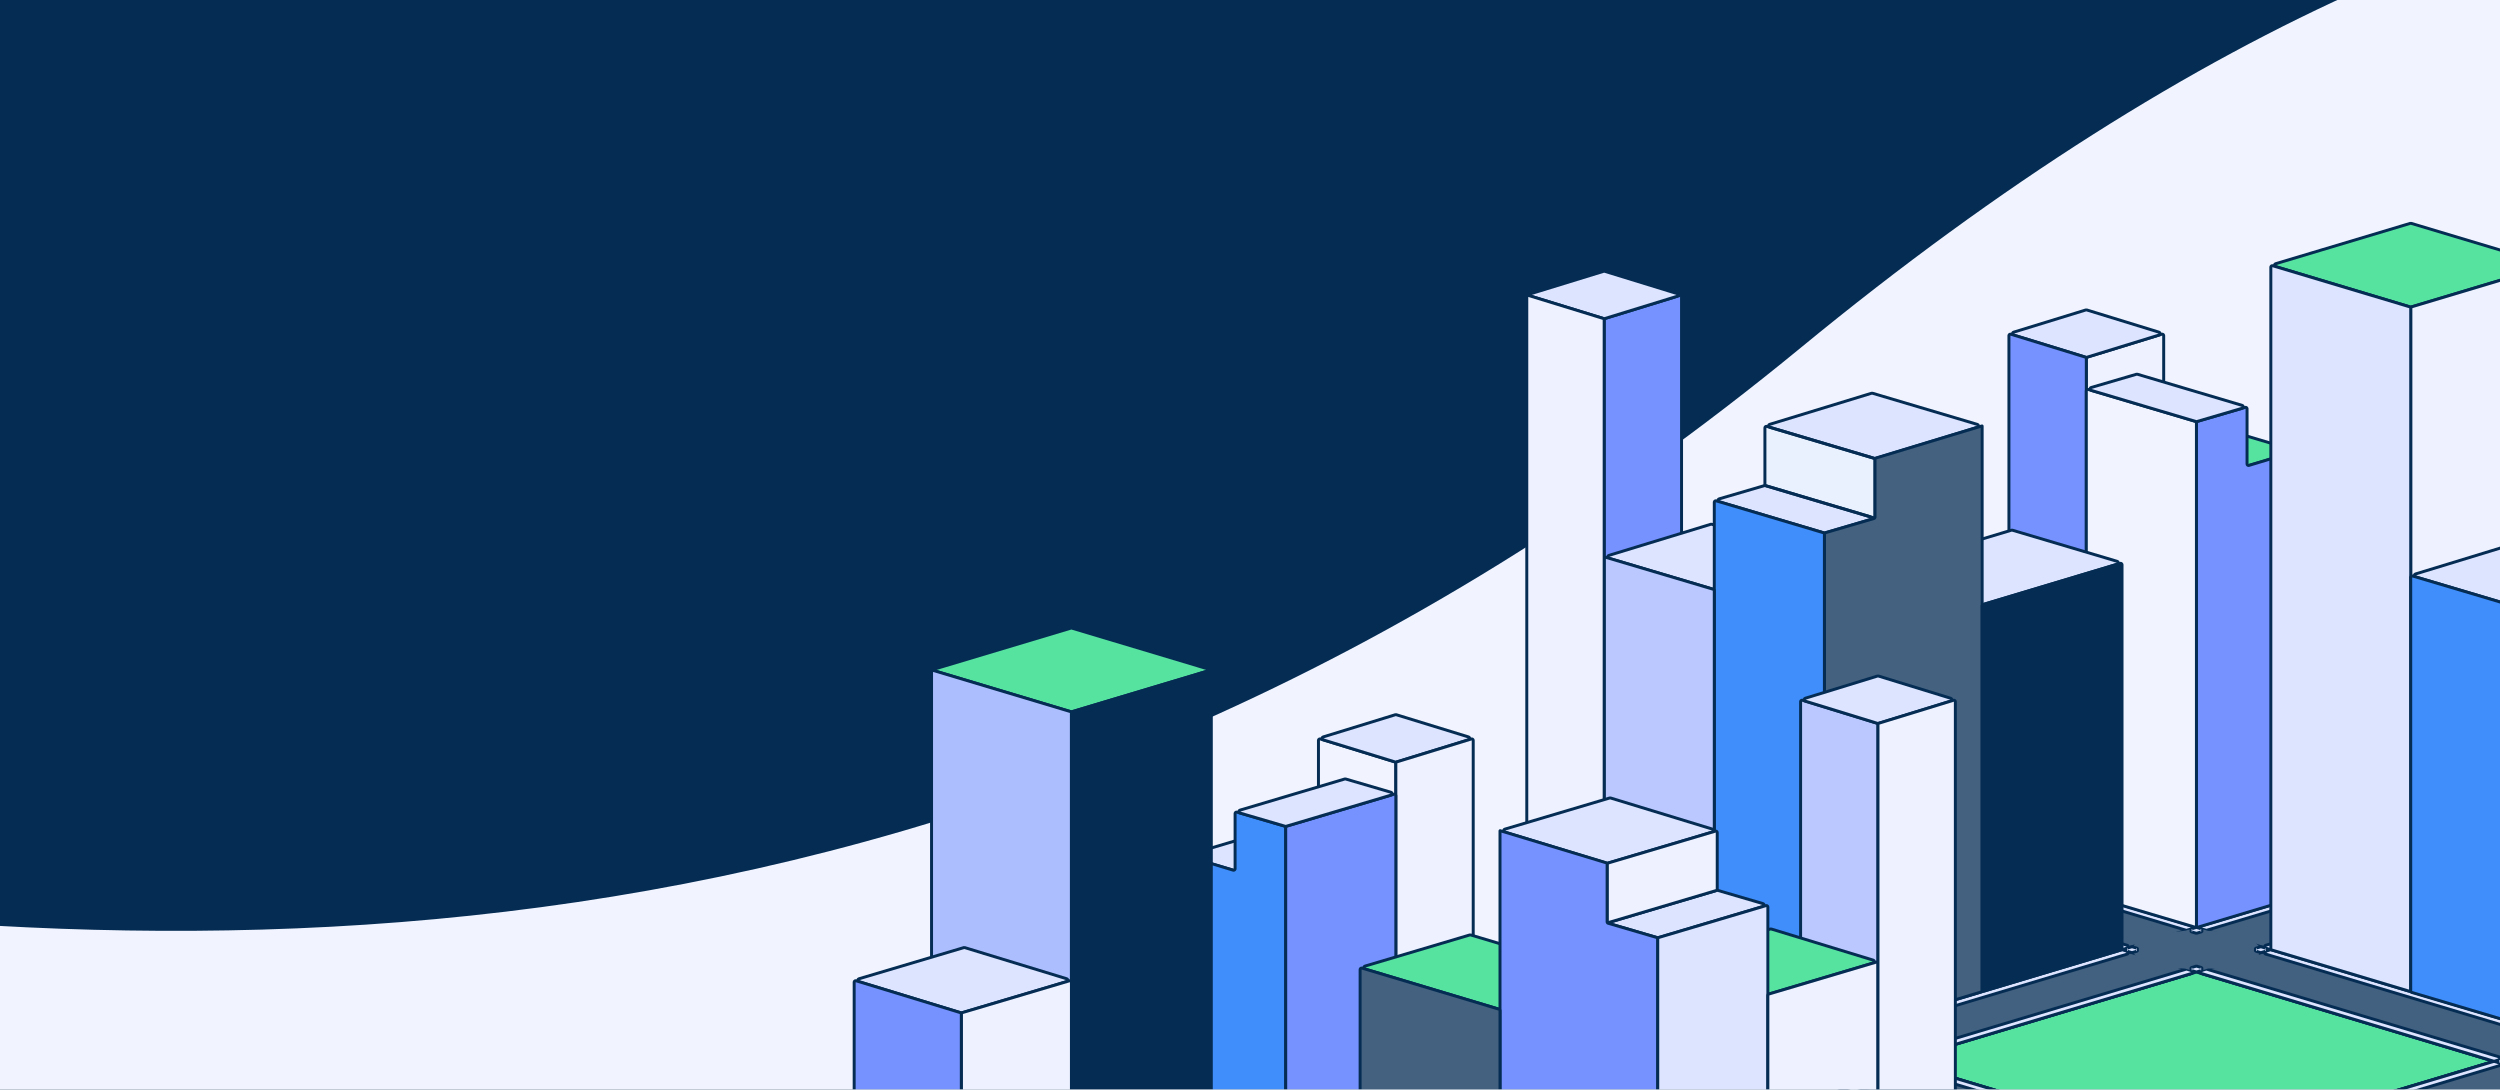
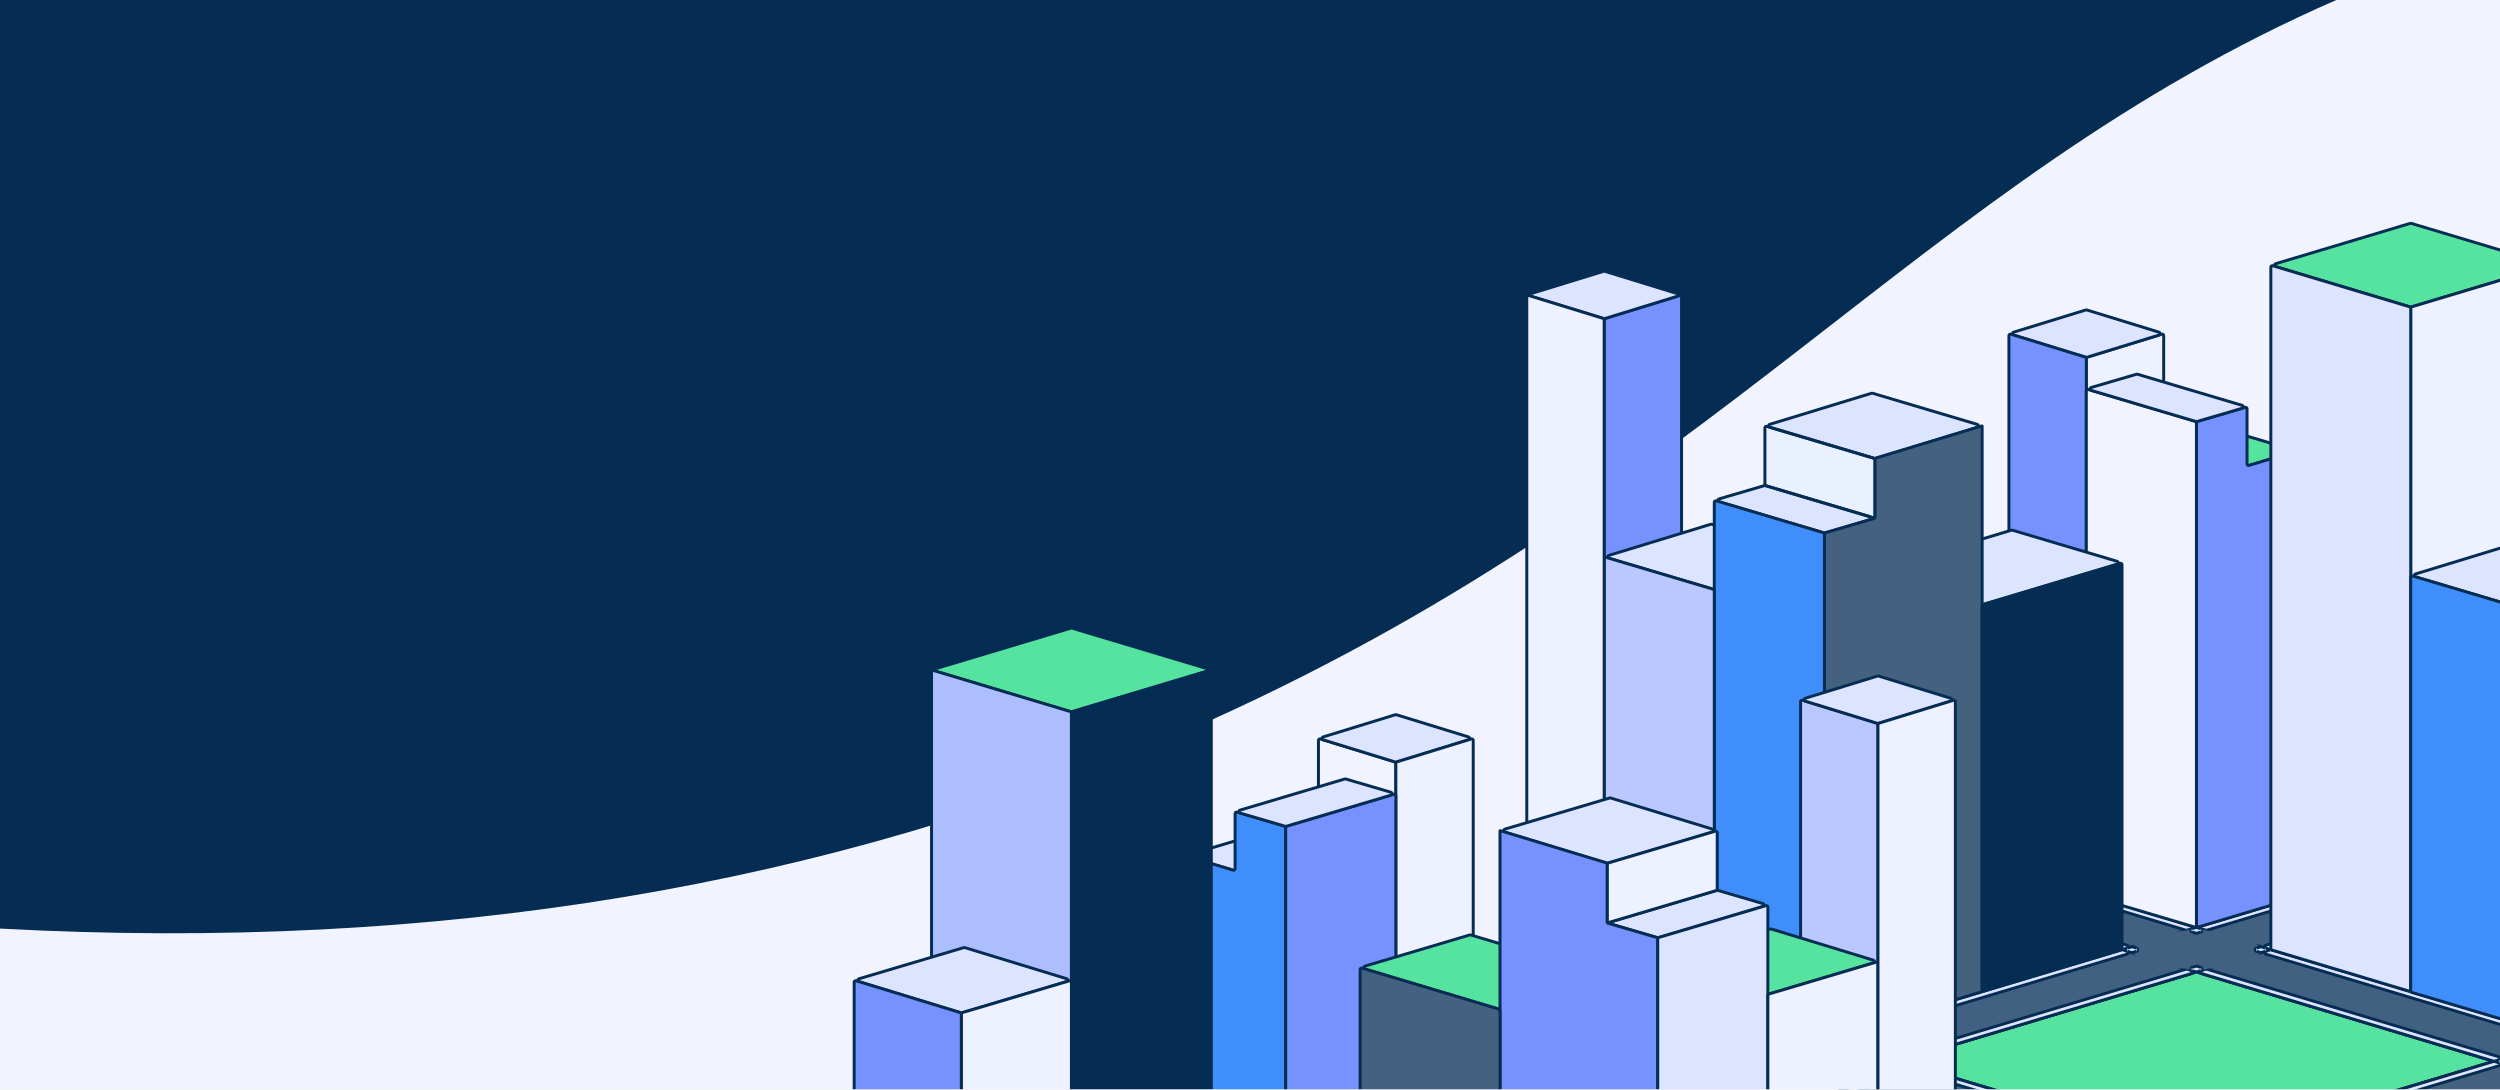
<svg xmlns="http://www.w3.org/2000/svg" xmlns:xlink="http://www.w3.org/1999/xlink" width="840px" height="366px" viewBox="0 0 840 366" version="1.1">
  <defs>
    <rect id="path-1" x="0" y="0" width="840" height="366" />
    <rect id="path-3" x="0" y="0" width="840" height="366" />
  </defs>
  <g id="Web-V2" stroke="none" stroke-width="1" fill="none" fill-rule="evenodd">
    <g id="Group-59">
      <mask id="mask-2" fill="white">
        <use xlink:href="#path-1" />
      </mask>
      <use id="Rectangle" fill="#FFFFFF" xlink:href="#path-1" />
      <mask id="mask-4" fill="white">
        <use xlink:href="#path-3" />
      </mask>
-       <use id="Rectangle" fill="#052D54" xlink:href="#path-3" />
-       <path d="M722.161,997 C1107.567,997 1420,780.921 1420,514.374 C1420,247.827 1144.653,-326.656 605.173,116.743 C65.693,560.142 -494,73.775 -494,340.321 C-494,606.868 336.756,997 722.161,997 Z" id="Oval" fill="#F1F4FF" mask="url(#mask-4)" />
+       <use id="Rectangle" fill="#F1F4FF" xlink:href="#path-3" />
+       <path d="M0,0 C447.333,0 709,0 785,0 C644,61.575 576.141,167.945 397.99,245.934 C279.223,297.927 146.56,319.949 0,312 L0,0 Z" id="Rectangle" fill="#052D54" mask="url(#mask-4)" />
      <g id="Group-58" mask="url(#mask-4)">
        <g transform="translate(463, 75)">
          <path d="M176.596,281.118 L274.856,251.64 C274.95,251.612 275.05,251.612 275.144,251.64 L373.404,281.118 C373.668,281.198 373.818,281.476 373.739,281.741 C373.691,281.902 373.565,282.028 373.404,282.076 L275.144,311.554 C275.05,311.582 274.95,311.582 274.856,311.554 L176.596,282.076 C176.332,281.997 176.182,281.718 176.261,281.454 C176.309,281.293 176.435,281.167 176.596,281.118 Z" id="Rectangle" stroke="#052D54" fill="#56E39F" />
          <g id="Group-64" stroke="none" fill="none" transform="translate(150, 281.5973)">
            <path d="M1.596,7.021 L24.856,0.043 C24.95,0.015 25.05,0.015 25.144,0.043 L123.404,29.521 C123.668,29.6 123.818,29.879 123.739,30.144 C123.691,30.305 123.565,30.431 123.404,30.479 L100.144,37.457 C100.05,37.485 99.95,37.485 99.856,37.457 L1.596,7.979 C1.332,7.9 1.182,7.621 1.261,7.356 C1.309,7.195 1.435,7.069 1.596,7.021 Z" id="Rectangle-Copy-15" stroke="#052D54" fill="#44627F" />
            <path d="M23.262,0.521 L24.856,0.043 C24.95,0.015 25.05,0.015 25.144,0.043 L123.403,29.521 C123.668,29.6 123.818,29.879 123.738,30.144 C123.69,30.305 123.564,30.431 123.403,30.479 L121.809,30.957 C121.715,30.985 121.615,30.985 121.521,30.957 L23.262,1.479 C22.997,1.4 22.847,1.121 22.927,0.856 C22.975,0.695 23.101,0.569 23.262,0.521 Z" id="Rectangle-Copy-15" stroke="#052D54" fill="#DDE4FF" />
            <path d="M1.607,7.021 L3.201,6.543 C3.295,6.515 3.395,6.515 3.489,6.543 L101.748,36.021 C102.013,36.1 102.163,36.379 102.083,36.644 C102.035,36.805 101.909,36.931 101.748,36.979 L100.154,37.457 C100.06,37.485 99.96,37.485 99.866,37.457 L1.607,7.979 C1.342,7.9 1.192,7.621 1.272,7.356 C1.32,7.195 1.446,7.069 1.607,7.021 Z" id="Rectangle-Copy-15" stroke="#052D54" fill="#E7F5F8" />
          </g>
          <g id="Group-64-Copy-5" stroke="none" fill="none" transform="translate(25, 244.0973)">
            <path d="M1.596,7.021 L24.856,0.043 C24.95,0.015 25.05,0.015 25.144,0.043 L123.404,29.521 C123.668,29.6 123.818,29.879 123.739,30.144 C123.691,30.305 123.565,30.431 123.404,30.479 L100.144,37.457 C100.05,37.485 99.95,37.485 99.856,37.457 L1.596,7.979 C1.332,7.9 1.182,7.621 1.261,7.356 C1.309,7.195 1.435,7.069 1.596,7.021 Z" id="Rectangle-Copy-15" stroke="#052D54" fill="#E7F5F8" />
            <path d="M23.262,0.521 L24.856,0.043 C24.95,0.015 25.05,0.015 25.144,0.043 L123.403,29.521 C123.668,29.6 123.818,29.879 123.738,30.144 C123.69,30.305 123.564,30.431 123.403,30.479 L121.809,30.957 C121.715,30.985 121.615,30.985 121.521,30.957 L23.262,1.479 C22.997,1.4 22.847,1.121 22.927,0.856 C22.975,0.695 23.101,0.569 23.262,0.521 Z" id="Rectangle-Copy-15" stroke="#052D54" fill="#E7F5F8" />
            <path d="M1.607,7.021 L3.201,6.543 C3.295,6.515 3.395,6.515 3.489,6.543 L101.748,36.021 C102.013,36.1 102.163,36.379 102.083,36.644 C102.035,36.805 101.909,36.931 101.748,36.979 L100.154,37.457 C100.06,37.485 99.96,37.485 99.866,37.457 L1.607,7.979 C1.342,7.9 1.192,7.621 1.272,7.356 C1.32,7.195 1.446,7.069 1.607,7.021 Z" id="Rectangle-Copy-15" stroke="#052D54" fill="#E7F5F8" />
          </g>
          <g id="Group-64-Copy-2" stroke="none" fill="none" transform="translate(212.5, 262.5973) scale(1, -1) translate(-212.5, -262.5973) translate(150, 243.5973)">
            <path d="M1.596,7.021 L24.856,0.043 C24.95,0.015 25.05,0.015 25.144,0.043 L123.404,29.521 C123.668,29.6 123.818,29.879 123.739,30.144 C123.691,30.305 123.565,30.431 123.404,30.479 L100.144,37.457 C100.05,37.485 99.95,37.485 99.856,37.457 L1.596,7.979 C1.332,7.9 1.182,7.621 1.261,7.356 C1.309,7.195 1.435,7.069 1.596,7.021 Z" id="Rectangle-Copy-15" stroke="#052D54" fill="#42607F" />
            <path d="M23.262,0.521 L24.856,0.043 C24.95,0.015 25.05,0.015 25.144,0.043 L123.403,29.521 C123.668,29.6 123.818,29.879 123.738,30.144 C123.69,30.305 123.564,30.431 123.403,30.479 L121.809,30.957 C121.715,30.985 121.615,30.985 121.521,30.957 L23.262,1.479 C22.997,1.4 22.847,1.121 22.927,0.856 C22.975,0.695 23.101,0.569 23.262,0.521 Z" id="Rectangle-Copy-15" stroke="#052D54" fill="#DDE4FF" />
            <path d="M1.607,7.021 L3.201,6.543 C3.295,6.515 3.395,6.515 3.489,6.543 L101.748,36.021 C102.013,36.1 102.163,36.379 102.083,36.644 C102.035,36.805 101.909,36.931 101.748,36.979 L100.154,37.457 C100.06,37.485 99.96,37.485 99.866,37.457 L1.607,7.979 C1.342,7.9 1.192,7.621 1.272,7.356 C1.32,7.195 1.446,7.069 1.607,7.021 Z" id="Rectangle-Copy-15" stroke="#052D54" fill="#DDE4FF" />
          </g>
          <g id="Group-64-Copy-7" stroke="none" fill="none" transform="translate(337.5, 225.0973) scale(1, -1) translate(-337.5, -225.0973) translate(275, 206.0973)">
            <path d="M1.596,7.021 L24.856,0.043 C24.95,0.015 25.05,0.015 25.144,0.043 L123.404,29.521 C123.668,29.6 123.818,29.879 123.739,30.144 C123.691,30.305 123.565,30.431 123.404,30.479 L100.144,37.457 C100.05,37.485 99.95,37.485 99.856,37.457 L1.596,7.979 C1.332,7.9 1.182,7.621 1.261,7.356 C1.309,7.195 1.435,7.069 1.596,7.021 Z" id="Rectangle-Copy-15" stroke="#052D54" fill="#42607F" />
            <path d="M23.262,0.521 L24.856,0.043 C24.95,0.015 25.05,0.015 25.144,0.043 L123.403,29.521 C123.668,29.6 123.818,29.879 123.738,30.144 C123.69,30.305 123.564,30.431 123.403,30.479 L121.809,30.957 C121.715,30.985 121.615,30.985 121.521,30.957 L23.262,1.479 C22.997,1.4 22.847,1.121 22.927,0.856 C22.975,0.695 23.101,0.569 23.262,0.521 Z" id="Rectangle-Copy-15" stroke="#052D54" fill="#DDE4FF" />
            <path d="M1.607,7.021 L3.201,6.543 C3.295,6.515 3.395,6.515 3.489,6.543 L101.748,36.021 C102.013,36.1 102.163,36.379 102.083,36.644 C102.035,36.805 101.909,36.931 101.748,36.979 L100.154,37.457 C100.06,37.485 99.96,37.485 99.866,37.457 L1.607,7.979 C1.342,7.9 1.192,7.621 1.272,7.356 C1.32,7.195 1.446,7.069 1.607,7.021 Z" id="Rectangle-Copy-15" stroke="#052D54" fill="#DDE4FF" />
          </g>
          <g id="Group-64-Copy-6" stroke="none" fill="none" transform="translate(98, 228.5973) scale(1, -1) translate(-98, -228.5973) translate(46, 213.0973)">
            <path d="M2.262,0.521 L3.856,0.043 C3.95,0.015 4.05,0.015 4.144,0.043 L102.403,29.521 C102.668,29.6 102.818,29.879 102.738,30.144 C102.69,30.305 102.564,30.431 102.403,30.479 L100.809,30.957 C100.715,30.985 100.615,30.985 100.521,30.957 L2.262,1.479 C1.997,1.4 1.847,1.121 1.927,0.856 C1.975,0.695 2.101,0.569 2.262,0.521 Z" id="Rectangle-Copy-15" stroke="#052D54" fill="#E7F5F8" />
          </g>
          <g id="Group-64-Copy" stroke="none" fill="none" transform="translate(337.5, 300.5973) scale(-1, 1) translate(-337.5, -300.5973) translate(275, 281.5973)">
            <path d="M1.596,7.021 L24.856,0.043 C24.95,0.015 25.05,0.015 25.144,0.043 L123.404,29.521 C123.668,29.6 123.818,29.879 123.739,30.144 C123.691,30.305 123.565,30.431 123.404,30.479 L100.144,37.457 C100.05,37.485 99.95,37.485 99.856,37.457 L1.596,7.979 C1.332,7.9 1.182,7.621 1.261,7.356 C1.309,7.195 1.435,7.069 1.596,7.021 Z" id="Rectangle-Copy-15" stroke="#052D54" fill="#44627F" />
            <path d="M23.262,0.521 L24.856,0.043 C24.95,0.015 25.05,0.015 25.144,0.043 L123.403,29.521 C123.668,29.6 123.818,29.879 123.738,30.144 C123.69,30.305 123.564,30.431 123.403,30.479 L121.809,30.957 C121.715,30.985 121.615,30.985 121.521,30.957 L23.262,1.479 C22.997,1.4 22.847,1.121 22.927,0.856 C22.975,0.695 23.101,0.569 23.262,0.521 Z" id="Rectangle-Copy-15" stroke="#052D54" fill="#DDE4FF" />
            <path d="M1.607,7.021 L3.201,6.543 C3.295,6.515 3.395,6.515 3.489,6.543 L101.748,36.021 C102.013,36.1 102.163,36.379 102.083,36.644 C102.035,36.805 101.909,36.931 101.748,36.979 L100.154,37.457 C100.06,37.485 99.96,37.485 99.866,37.457 L1.607,7.979 C1.342,7.9 1.192,7.621 1.272,7.356 C1.32,7.195 1.446,7.069 1.607,7.021 Z" id="Rectangle-Copy-15" stroke="#052D54" fill="#E7F5F8" />
          </g>
          <g id="Group-64-Copy-3" stroke="none" fill="none" transform="translate(337.5, 262.5973) scale(-1, -1) translate(-337.5, -262.5973) translate(275, 243.5973)">
            <path d="M1.596,7.021 L24.856,0.043 C24.95,0.015 25.05,0.015 25.144,0.043 L123.404,29.521 C123.668,29.6 123.818,29.879 123.739,30.144 C123.691,30.305 123.565,30.431 123.404,30.479 L100.144,37.457 C100.05,37.485 99.95,37.485 99.856,37.457 L1.596,7.979 C1.332,7.9 1.182,7.621 1.261,7.356 C1.309,7.195 1.435,7.069 1.596,7.021 Z" id="Rectangle-Copy-15" stroke="#052D54" fill="#42607F" />
            <path d="M23.262,0.521 L24.856,0.043 C24.95,0.015 25.05,0.015 25.144,0.043 L123.403,29.521 C123.668,29.6 123.818,29.879 123.738,30.144 C123.69,30.305 123.564,30.431 123.403,30.479 L121.809,30.957 C121.715,30.985 121.615,30.985 121.521,30.957 L23.262,1.479 C22.997,1.4 22.847,1.121 22.927,0.856 C22.975,0.695 23.101,0.569 23.262,0.521 Z" id="Rectangle-Copy-15" stroke="#052D54" fill="#DDE4FF" />
            <path d="M1.607,7.021 L3.201,6.543 C3.295,6.515 3.395,6.515 3.489,6.543 L101.748,36.021 C102.013,36.1 102.163,36.379 102.083,36.644 C102.035,36.805 101.909,36.931 101.748,36.979 L100.154,37.457 C100.06,37.485 99.96,37.485 99.866,37.457 L1.607,7.979 C1.342,7.9 1.192,7.621 1.272,7.356 C1.32,7.195 1.446,7.069 1.607,7.021 Z" id="Rectangle-Copy-15" stroke="#052D54" fill="#DDE4FF" />
          </g>
          <path d="M283.045,76.114 L305.504,69.437 C305.762,69.361 306.035,69.503 306.121,69.759 L308.847,77.944 C308.934,78.206 308.792,78.489 308.53,78.576 C308.525,78.578 308.52,78.579 308.515,78.581 L298.572,81.537 C298.479,81.564 298.381,81.565 298.289,81.538 L283.047,77.074 C282.781,76.996 282.63,76.718 282.707,76.453 C282.755,76.29 282.882,76.163 283.045,76.114 Z" id="Rectangle-Copy-24" stroke="#052D54" fill="#56E39F" transform="translate(295.2151, 75.43928) scale(-1, 1) translate(-295.2151, -75.43928) " />
          <g id="Group-64-Copy-4" stroke="none" fill="none" transform="translate(212.5, 225.0973) scale(-1, -1) translate(-212.5, -225.0973) translate(150, 206.0973)">
            <path d="M1.596,7.021 L24.856,0.043 C24.95,0.015 25.05,0.015 25.144,0.043 L123.404,29.521 C123.668,29.6 123.818,29.879 123.739,30.144 C123.691,30.305 123.565,30.431 123.404,30.479 L100.144,37.457 C100.05,37.485 99.95,37.485 99.856,37.457 L1.596,7.979 C1.332,7.9 1.182,7.621 1.261,7.356 C1.309,7.195 1.435,7.069 1.596,7.021 Z" id="Rectangle-Copy-15" stroke="#052D54" fill="#42607F" />
            <path d="M23.262,0.521 L24.856,0.043 C24.95,0.015 25.05,0.015 25.144,0.043 L123.403,29.521 C123.668,29.6 123.818,29.879 123.738,30.144 C123.69,30.305 123.564,30.431 123.403,30.479 L121.809,30.957 C121.715,30.985 121.615,30.985 121.521,30.957 L23.262,1.479 C22.997,1.4 22.847,1.121 22.927,0.856 C22.975,0.695 23.101,0.569 23.262,0.521 Z" id="Rectangle-Copy-15" stroke="#052D54" fill="#DDE4FF" />
            <path d="M1.607,7.021 L3.201,6.543 C3.295,6.515 3.395,6.515 3.489,6.543 L101.748,36.021 C102.013,36.1 102.163,36.379 102.083,36.644 C102.035,36.805 101.909,36.931 101.748,36.979 L100.154,37.457 C100.06,37.485 99.96,37.485 99.866,37.457 L1.607,7.979 C1.342,7.9 1.192,7.621 1.272,7.356 C1.32,7.195 1.446,7.069 1.607,7.021 Z" id="Rectangle-Copy-15" stroke="#052D54" fill="#DDE4FF" />
          </g>
          <path d="M275.359,66.568 L291.369,61.879 C291.634,61.802 291.912,61.953 291.99,62.218 C292.003,62.264 292.01,62.311 292.01,62.359 L292.008,80.897 C292.008,81.173 292.232,81.397 292.508,81.397 C292.557,81.397 292.606,81.39 292.653,81.376 L327.953,70.687 C327.973,70.682 327.993,70.692 327.998,70.712 C327.999,70.715 328,70.718 328,70.722 L328,220.399 C328,220.619 327.855,220.814 327.644,220.878 L275.644,236.48 C275.379,236.56 275.1,236.409 275.021,236.145 C275.007,236.098 275,236.05 275,236.001 L275,67.048 C275,66.826 275.146,66.63 275.359,66.568 Z" id="Rectangle-Copy-14" stroke="#052D54" fill="#7692FF" />
          <g id="Group-65-Copy-3" stroke="none" fill="none" transform="translate(250, 236.5973)">
            <path d="M47.904,7.5 L48.005,7.5 C48.134,7.5 48.248,7.585 48.285,7.709 C48.332,7.864 48.244,8.027 48.089,8.073 L46.397,8.581 C46.258,8.623 46.144,8.723 46.084,8.856 L43.998,13.533 C43.917,13.713 43.739,13.829 43.541,13.829 L28.975,13.829 C28.927,13.829 28.878,13.837 28.832,13.851 L25.144,14.957 C25.05,14.985 24.95,14.985 24.856,14.957 L21.229,13.869 C21.192,13.858 21.155,13.851 21.117,13.849 L7.759,13.013 C7.624,13.005 7.498,12.942 7.41,12.84 L3.91,8.756 C3.848,8.683 3.766,8.63 3.674,8.602 L1.907,8.072 C1.784,8.035 1.699,7.921 1.699,7.792 C1.699,7.631 1.83,7.5 1.991,7.5 L2.002,7.5 C1.839,7.5 1.708,7.368 1.708,7.206 C1.708,7.076 1.793,6.962 1.917,6.925 L3.648,6.405 C3.768,6.37 3.87,6.29 3.934,6.183 L5.712,3.201 C5.791,3.069 5.927,2.98 6.081,2.961 L21.277,1.109 C21.305,1.106 21.333,1.1 21.36,1.092 L24.856,0.043 C24.95,0.015 25.05,0.015 25.144,0.043 L28.862,1.159 C28.905,1.171 28.949,1.178 28.993,1.18 L40.76,1.495 C40.884,1.498 41.002,1.547 41.092,1.633 L45.899,6.213 C45.956,6.267 46.024,6.307 46.1,6.33 L47.993,6.898 C48.155,6.947 48.248,7.118 48.199,7.281 C48.16,7.411 48.04,7.5 47.904,7.5 Z" id="Combined-Shape" fill="#42607F" />
            <path d="M4.952,7.5 C5.065,7.5 5.164,7.574 5.197,7.682 C5.237,7.817 5.16,7.96 5.025,8 L3.493,8.457 C3.4,8.485 3.3,8.485 3.207,8.457 L1.675,8 C1.567,7.968 1.493,7.868 1.493,7.755 C1.493,7.614 1.607,7.5 1.748,7.5 C1.607,7.5 1.493,7.386 1.493,7.245 C1.493,7.132 1.567,7.032 1.675,7 L3.207,6.543 C3.3,6.515 3.4,6.515 3.493,6.543 L5.025,7 C5.16,7.04 5.237,7.183 5.197,7.318 C5.164,7.426 5.065,7.5 4.952,7.5 Z" id="Combined-Shape" stroke="#052D54" fill="#DDE4FF" />
            <path d="M26.602,1 C26.715,1 26.814,1.074 26.847,1.182 C26.887,1.317 26.81,1.46 26.675,1.5 L25.143,1.957 C25.05,1.985 24.95,1.985 24.857,1.957 L23.325,1.5 C23.217,1.468 23.143,1.368 23.143,1.255 C23.143,1.114 23.257,1 23.398,1 C23.257,1 23.143,0.886 23.143,0.745 C23.143,0.632 23.217,0.532 23.325,0.5 L24.857,0.043 C24.95,0.015 25.05,0.015 25.143,0.043 L26.675,0.5 C26.81,0.54 26.887,0.683 26.847,0.818 C26.814,0.926 26.715,1 26.602,1 Z" id="Combined-Shape-Copy-9" stroke="#052D54" fill="#DDE4FF" />
            <path d="M26.602,14 C26.715,14 26.814,14.074 26.847,14.182 C26.887,14.317 26.81,14.46 26.675,14.5 L25.143,14.957 C25.05,14.985 24.95,14.985 24.857,14.957 L23.325,14.5 C23.217,14.468 23.143,14.368 23.143,14.255 C23.143,14.114 23.257,14 23.398,14 C23.257,14 23.143,13.886 23.143,13.745 C23.143,13.632 23.217,13.532 23.325,13.5 L24.857,13.043 C24.95,13.015 25.05,13.015 25.143,13.043 L26.675,13.5 C26.81,13.54 26.887,13.683 26.847,13.818 C26.814,13.926 26.715,14 26.602,14 Z" id="Combined-Shape-Copy-9" stroke="#052D54" fill="#DDE4FF" />
            <path d="M48.252,7.5 C48.365,7.5 48.464,7.574 48.497,7.682 C48.537,7.817 48.46,7.96 48.325,8 L46.793,8.457 C46.7,8.485 46.6,8.485 46.507,8.457 L44.975,8 C44.867,7.968 44.793,7.868 44.793,7.755 C44.793,7.614 44.907,7.5 45.048,7.5 C44.907,7.5 44.793,7.386 44.793,7.245 C44.793,7.132 44.867,7.032 44.975,7 L46.507,6.543 C46.6,6.515 46.7,6.515 46.793,6.543 L48.325,7 C48.46,7.04 48.537,7.183 48.497,7.318 C48.464,7.426 48.365,7.5 48.252,7.5 Z" id="Combined-Shape" stroke="#052D54" fill="#DDE4FF" />
          </g>
          <g id="Group-65-Copy" stroke="none" fill="none" transform="translate(375, 274.0973)">
            <path d="M46.593,7.5 C46.814,7.5 47.009,7.645 47.072,7.856 C47.152,8.121 47.001,8.4 46.737,8.479 L25.144,14.957 C25.05,14.985 24.95,14.985 24.856,14.957 L3.263,8.479 C3.052,8.415 2.907,8.221 2.907,8 C2.907,7.724 3.131,7.5 3.407,7.5 C3.131,7.5 2.907,7.276 2.907,7 C2.907,6.779 3.052,6.585 3.263,6.521 L24.856,0.043 C24.95,0.015 25.05,0.015 25.144,0.043 L46.737,6.521 C47.001,6.6 47.152,6.879 47.072,7.144 C47.009,7.355 46.814,7.5 46.593,7.5 Z" id="Combined-Shape" stroke="#052D54" fill="#44627F" />
            <path d="M4.952,7.5 C5.065,7.5 5.164,7.574 5.197,7.682 C5.237,7.817 5.16,7.96 5.025,8 L3.493,8.457 C3.4,8.485 3.3,8.485 3.207,8.457 L1.675,8 C1.567,7.968 1.493,7.868 1.493,7.755 C1.493,7.614 1.607,7.5 1.748,7.5 C1.607,7.5 1.493,7.386 1.493,7.245 C1.493,7.132 1.567,7.032 1.675,7 L3.207,6.543 C3.3,6.515 3.4,6.515 3.493,6.543 L5.025,7 C5.16,7.04 5.237,7.183 5.197,7.318 C5.164,7.426 5.065,7.5 4.952,7.5 Z" id="Combined-Shape" stroke="#052D54" fill="#DDE4FF" />
          </g>
          <g id="Group-65-Copy-2" stroke="none" fill="none" transform="translate(125, 274.0973)">
            <path d="M46.593,7.5 C46.814,7.5 47.009,7.645 47.072,7.856 C47.152,8.121 47.001,8.4 46.737,8.479 L25.144,14.957 C25.05,14.985 24.95,14.985 24.856,14.957 L3.263,8.479 C3.052,8.415 2.907,8.221 2.907,8 C2.907,7.724 3.131,7.5 3.407,7.5 C3.131,7.5 2.907,7.276 2.907,7 C2.907,6.779 3.052,6.585 3.263,6.521 L24.856,0.043 C24.95,0.015 25.05,0.015 25.144,0.043 L46.737,6.521 C47.001,6.6 47.152,6.879 47.072,7.144 C47.009,7.355 46.814,7.5 46.593,7.5 Z" id="Combined-Shape" stroke="#052D54" fill="#E7F5F8" />
            <path d="M4.952,7.5 C5.065,7.5 5.164,7.574 5.197,7.682 C5.237,7.817 5.16,7.96 5.025,8 L3.493,8.457 C3.4,8.485 3.3,8.485 3.207,8.457 L1.675,8 C1.567,7.968 1.493,7.868 1.493,7.755 C1.493,7.614 1.607,7.5 1.748,7.5 C1.607,7.5 1.493,7.386 1.493,7.245 C1.493,7.132 1.567,7.032 1.675,7 L3.207,6.543 C3.3,6.515 3.4,6.515 3.493,6.543 L5.025,7 C5.16,7.04 5.237,7.183 5.197,7.318 C5.164,7.426 5.065,7.5 4.952,7.5 Z" id="Combined-Shape" stroke="#052D54" fill="#E7F5F8" />
            <path d="M26.602,1 C26.715,1 26.814,1.074 26.847,1.182 C26.887,1.317 26.81,1.46 26.675,1.5 L25.143,1.957 C25.05,1.985 24.95,1.985 24.857,1.957 L23.325,1.5 C23.217,1.468 23.143,1.368 23.143,1.255 C23.143,1.114 23.257,1 23.398,1 C23.257,1 23.143,0.886 23.143,0.745 C23.143,0.632 23.217,0.532 23.325,0.5 L24.857,0.043 C24.95,0.015 25.05,0.015 25.143,0.043 L26.675,0.5 C26.81,0.54 26.887,0.683 26.847,0.818 C26.814,0.926 26.715,1 26.602,1 Z" id="Combined-Shape-Copy-9" stroke="#052D54" fill="#E7F5F8" />
            <path d="M26.602,14 C26.715,14 26.814,14.074 26.847,14.182 C26.887,14.317 26.81,14.46 26.675,14.5 L25.143,14.957 C25.05,14.985 24.95,14.985 24.857,14.957 L23.325,14.5 C23.217,14.468 23.143,14.368 23.143,14.255 C23.143,14.114 23.257,14 23.398,14 C23.257,14 23.143,13.886 23.143,13.745 C23.143,13.632 23.217,13.532 23.325,13.5 L24.857,13.043 C24.95,13.015 25.05,13.015 25.143,13.043 L26.675,13.5 C26.81,13.54 26.887,13.683 26.847,13.818 C26.814,13.926 26.715,14 26.602,14 Z" id="Combined-Shape-Copy-9" stroke="#052D54" fill="#E7F5F8" />
            <path d="M48.252,7.5 C48.365,7.5 48.464,7.574 48.497,7.682 C48.537,7.817 48.46,7.96 48.325,8 L46.793,8.457 C46.7,8.485 46.6,8.485 46.507,8.457 L44.975,8 C44.867,7.968 44.793,7.868 44.793,7.755 C44.793,7.614 44.907,7.5 45.048,7.5 C44.907,7.5 44.793,7.386 44.793,7.245 C44.793,7.132 44.867,7.032 44.975,7 L46.507,6.543 C46.6,6.515 46.7,6.515 46.793,6.543 L48.325,7 C48.46,7.04 48.537,7.183 48.497,7.318 C48.464,7.426 48.365,7.5 48.252,7.5 Z" id="Combined-Shape" stroke="#052D54" fill="#E7F5F8" />
          </g>
          <path d="M238.353,44.989 L263.353,37.296 C263.617,37.215 263.897,37.363 263.978,37.627 C263.993,37.675 264,37.724 264,37.774 L264,186.728 C264,186.948 263.857,187.141 263.647,187.206 L238.647,194.898 C238.383,194.979 238.103,194.831 238.022,194.567 C238.007,194.52 238,194.47 238,194.42 L238,45.467 C238,45.247 238.143,45.053 238.353,44.989 Z" id="Rectangle-Copy-20" stroke="#052D54" fill="#EEF1FF" />
          <path d="M213.553,36.619 L237.853,29.143 C237.949,29.113 238.051,29.113 238.147,29.143 L262.447,36.619 C262.711,36.701 262.859,36.98 262.778,37.244 C262.729,37.403 262.605,37.526 262.447,37.575 L238.147,45.052 C238.051,45.082 237.949,45.082 237.853,45.052 L213.553,37.575 C213.289,37.494 213.141,37.214 213.222,36.95 C213.271,36.792 213.395,36.668 213.553,36.619 Z" id="Rectangle-Copy-22" stroke="#052D54" fill="#DDE4FF" transform="translate(238, 37.09729) scale(-1, 1) translate(-238, -37.09729) " />
          <path d="M212.353,44.989 L237.353,37.296 C237.617,37.215 237.897,37.363 237.978,37.627 C237.993,37.675 238,37.724 238,37.774 L238,186.728 C238,186.948 237.857,187.141 237.647,187.206 L212.647,194.898 C212.383,194.979 212.103,194.831 212.022,194.567 C212.007,194.52 212,194.47 212,194.42 L212,45.467 C212,45.247 212.143,45.053 212.353,44.989 Z" id="Rectangle-Copy-20" stroke="#052D54" fill="#7692FF" transform="translate(225, 116.0973) scale(-1, 1) translate(-225, -116.0973) " />
          <g id="Group-65-Copy-4" stroke="none" fill="none" transform="translate(0, 236.5973)">
            <path d="M4.952,7.5 C5.065,7.5 5.164,7.574 5.197,7.682 C5.237,7.817 5.16,7.96 5.025,8 L3.493,8.457 C3.4,8.485 3.3,8.485 3.207,8.457 L1.675,8 C1.567,7.968 1.493,7.868 1.493,7.755 C1.493,7.614 1.607,7.5 1.748,7.5 C1.607,7.5 1.493,7.386 1.493,7.245 C1.493,7.132 1.567,7.032 1.675,7 L3.207,6.543 C3.3,6.515 3.4,6.515 3.493,6.543 L5.025,7 C5.16,7.04 5.237,7.183 5.197,7.318 C5.164,7.426 5.065,7.5 4.952,7.5 Z" id="Combined-Shape" stroke="#052D54" fill="#E7F5F8" />
            <path d="M26.602,1 C26.715,1 26.814,1.074 26.847,1.182 C26.887,1.317 26.81,1.46 26.675,1.5 L25.143,1.957 C25.05,1.985 24.95,1.985 24.857,1.957 L23.325,1.5 C23.217,1.468 23.143,1.368 23.143,1.255 C23.143,1.114 23.257,1 23.398,1 C23.257,1 23.143,0.886 23.143,0.745 C23.143,0.632 23.217,0.532 23.325,0.5 L24.857,0.043 C24.95,0.015 25.05,0.015 25.143,0.043 L26.675,0.5 C26.81,0.54 26.887,0.683 26.847,0.818 C26.814,0.926 26.715,1 26.602,1 Z" id="Combined-Shape-Copy-9" stroke="#052D54" fill="#E7F5F8" />
            <path d="M26.602,14 C26.715,14 26.814,14.074 26.847,14.182 C26.887,14.317 26.81,14.46 26.675,14.5 L25.143,14.957 C25.05,14.985 24.95,14.985 24.857,14.957 L23.325,14.5 C23.217,14.468 23.143,14.368 23.143,14.255 C23.143,14.114 23.257,14 23.398,14 C23.257,14 23.143,13.886 23.143,13.745 C23.143,13.632 23.217,13.532 23.325,13.5 L24.857,13.043 C24.95,13.015 25.05,13.015 25.143,13.043 L26.675,13.5 C26.81,13.54 26.887,13.683 26.847,13.818 C26.814,13.926 26.715,14 26.602,14 Z" id="Combined-Shape-Copy-9" stroke="#052D54" fill="#E7F5F8" />
            <path d="M48.252,7.5 C48.365,7.5 48.464,7.574 48.497,7.682 C48.537,7.817 48.46,7.96 48.325,8 L46.793,8.457 C46.7,8.485 46.6,8.485 46.507,8.457 L44.975,8 C44.867,7.968 44.793,7.868 44.793,7.755 C44.793,7.614 44.907,7.5 45.048,7.5 C44.907,7.5 44.793,7.386 44.793,7.245 C44.793,7.132 44.867,7.032 44.975,7 L46.507,6.543 C46.6,6.515 46.7,6.515 46.793,6.543 L48.325,7 C48.46,7.04 48.537,7.183 48.497,7.318 C48.464,7.426 48.365,7.5 48.252,7.5 Z" id="Combined-Shape" stroke="#052D54" fill="#E7F5F8" />
          </g>
          <path d="M238.358,66.567 L274.358,55.864 C274.622,55.786 274.901,55.936 274.979,56.201 C274.993,56.247 275,56.295 275,56.344 L275,225.3 C275,225.522 274.855,225.717 274.642,225.78 L238.642,236.482 C238.378,236.561 238.099,236.41 238.021,236.146 C238.007,236.099 238,236.051 238,236.003 L238,67.046 C238,66.825 238.145,66.63 238.358,66.567 Z" id="Rectangle-Copy-23" stroke="#052D54" fill="#F1F4FF" transform="translate(256.5, 146.1733) scale(-1, 1) translate(-256.5, -146.1733) " />
          <path d="M114.624,98.633 L149.859,88.158 C149.951,88.13 150.049,88.13 150.142,88.157 L165.384,92.621 C165.649,92.699 165.801,92.976 165.723,93.241 C165.675,93.404 165.548,93.532 165.386,93.58 L130.151,104.055 C130.059,104.083 129.961,104.083 129.868,104.056 L114.626,99.592 C114.361,99.514 114.209,99.236 114.287,98.971 C114.334,98.809 114.462,98.681 114.624,98.633 Z" id="Rectangle-Copy-17" stroke="#052D54" fill="#DDE4FF" transform="translate(140.0049, 96.10639) scale(-1, 1) translate(-140.0049, -96.10639) " />
          <path d="M239.624,61.214 L274.859,50.739 C274.951,50.712 275.049,50.712 275.142,50.739 L290.384,55.203 C290.649,55.28 290.801,55.558 290.723,55.823 C290.675,55.986 290.548,56.114 290.386,56.162 L255.151,66.637 C255.059,66.664 254.961,66.665 254.868,66.638 L239.626,62.174 C239.361,62.096 239.209,61.818 239.287,61.553 C239.334,61.39 239.462,61.263 239.624,61.214 Z" id="Rectangle-Copy-17" stroke="#052D54" fill="#DDE4FF" transform="translate(265.0049, 58.68819) scale(-1, 1) translate(-265.0049, -58.68819) " />
          <path d="M167.605,113.62 L202.857,103.14 C202.95,103.112 203.05,103.112 203.143,103.14 L248.396,116.714 C248.661,116.793 248.811,117.072 248.731,117.336 C248.683,117.498 248.557,117.624 248.395,117.672 L213.143,128.152 C213.05,128.18 212.95,128.18 212.857,128.152 L167.604,114.578 C167.339,114.499 167.189,114.22 167.269,113.956 C167.317,113.794 167.443,113.668 167.605,113.62 Z" id="Rectangle-Copy-19" stroke="#052D54" fill="#DDE4FF" transform="translate(208, 115.6459) scale(-1, 1) translate(-208, -115.6459) " />
          <path d="M131.59,67.606 L166.856,57.122 C166.95,57.094 167.05,57.094 167.144,57.123 L201.414,67.594 C201.678,67.675 201.826,67.955 201.746,68.219 C201.697,68.379 201.571,68.504 201.41,68.552 L166.144,79.036 C166.05,79.064 165.95,79.064 165.856,79.035 L131.586,68.564 C131.322,68.483 131.174,68.204 131.254,67.94 C131.303,67.779 131.429,67.654 131.59,67.606 Z" id="Rectangle-Copy-18" stroke="#052D54" fill="#DDE4FF" transform="translate(166.5, 68.07909) scale(-1, 1) translate(-166.5, -68.07909) " />
          <path d="M76.353,31.989 L101.353,24.296 C101.617,24.215 101.897,24.363 101.978,24.627 C101.993,24.675 102,24.724 102,24.774 L102,243.728 C102,243.948 101.857,244.141 101.647,244.206 L76.647,251.898 C76.383,251.979 76.103,251.831 76.022,251.567 C76.007,251.52 76,251.47 76,251.42 L76,32.467 C76,32.247 76.143,32.053 76.353,31.989 Z" id="Rectangle-Copy-20" stroke="#052D54" fill="#7692FF" />
          <path d="M77.59,111.625 L112.856,101.14 C112.95,101.112 113.05,101.113 113.144,101.141 L147.414,111.613 C147.678,111.693 147.826,111.973 147.746,112.237 C147.697,112.397 147.571,112.522 147.41,112.57 L112.144,123.054 C112.05,123.082 111.95,123.082 111.856,123.053 L77.586,112.582 C77.322,112.501 77.174,112.222 77.254,111.958 C77.303,111.797 77.429,111.672 77.59,111.625 Z" id="Rectangle-Copy-21" stroke="#052D54" fill="#DDE4FF" transform="translate(112.5, 112.0973) scale(-1, 1) translate(-112.5, -112.0973) " />
          <path d="M51.553,23.619 L75.853,16.143 C75.949,16.113 76.051,16.113 76.147,16.143 L100.447,23.619 C100.711,23.701 100.859,23.98 100.778,24.244 C100.729,24.403 100.605,24.526 100.447,24.575 L76.147,32.052 C76.051,32.082 75.949,32.082 75.853,32.052 L51.553,24.575 C51.289,24.494 51.141,24.214 51.222,23.95 C51.271,23.792 51.395,23.668 51.553,23.619 Z" id="Rectangle-Copy-22" stroke="#052D54" fill="#DDE4FF" transform="translate(76, 24.09729) scale(-1, 1) translate(-76, -24.09729) " />
          <path d="M130.652,98.924 L166.652,88.222 C166.864,88.159 167.01,87.964 167.01,87.743 L167.01,68.749 C167.01,68.473 166.786,68.249 166.51,68.249 C166.462,68.249 166.414,68.256 166.367,68.27 L130.367,78.973 C130.155,79.036 130.01,79.231 130.01,79.452 L130.01,98.445 C130.01,98.721 130.234,98.945 130.51,98.945 C130.558,98.945 130.606,98.938 130.652,98.924 Z" id="Rectangle-Copy-17" stroke="#052D54" fill-opacity="0.05" fill="#38AECC" transform="translate(148.5098, 83.59729) scale(-1, 1) translate(-148.5098, -83.59729) " />
          <path d="M150.359,103.992 L166.65,99.221 C166.863,99.158 167.01,98.963 167.01,98.741 L167.008,79.366 C167.008,79.146 167.152,78.951 167.363,78.887 L202.953,68.111 C202.973,68.106 202.993,68.116 202.998,68.135 C202.999,68.139 203,68.142 203,68.146 L203,257.823 C203,258.043 202.855,258.238 202.644,258.301 L150.644,273.904 C150.379,273.984 150.1,273.833 150.021,273.569 C150.007,273.522 150,273.474 150,273.425 L150,104.472 C150,104.25 150.146,104.054 150.359,103.992 Z" id="Rectangle" stroke="#052D54" fill="#44627F" />
          <path d="M203.356,128.088 L249.356,114.29 C249.621,114.211 249.9,114.361 249.979,114.626 C249.993,114.672 250,114.721 250,114.769 L250,243.725 C250,243.946 249.855,244.141 249.644,244.204 L203.644,258.002 C203.379,258.081 203.1,257.931 203.021,257.666 C203.007,257.62 203,257.571 203,257.523 L203,128.567 C203,128.346 203.145,128.151 203.356,128.088 Z" id="Rectangle" stroke="#052D54" fill="#052D54" />
          <path d="M301.597,13.618 L346.856,0.043 C346.95,0.015 347.05,0.015 347.144,0.043 L392.403,13.618 C392.668,13.698 392.818,13.976 392.739,14.241 C392.69,14.402 392.564,14.528 392.403,14.576 L347.144,28.151 C347.05,28.18 346.95,28.18 346.856,28.151 L301.597,14.576 C301.332,14.497 301.182,14.218 301.261,13.954 C301.31,13.793 301.436,13.667 301.597,13.618 Z" id="Rectangle-Copy-19" stroke="#052D54" fill="#56E39F" transform="translate(347, 14.09729) scale(-1, 1) translate(-347, -14.09729) " />
          <path d="M347.356,28.088 L393.356,14.29 C393.621,14.211 393.9,14.361 393.979,14.626 C393.993,14.672 394,14.721 394,14.769 L394,243.725 C394,243.946 393.855,244.141 393.644,244.204 L347.644,258.002 C347.379,258.081 347.1,257.931 347.021,257.666 C347.007,257.62 347,257.571 347,257.523 L347,28.567 C347,28.346 347.145,28.151 347.356,28.088 Z" id="Rectangle" stroke="#052D54" fill="#EEF1FF" />
          <path d="M300.356,28.088 L346.356,14.29 C346.621,14.211 346.9,14.361 346.979,14.626 C346.993,14.672 347,14.721 347,14.769 L347,243.725 C347,243.946 346.855,244.141 346.644,244.204 L300.644,258.002 C300.379,258.081 300.1,257.931 300.021,257.666 C300.007,257.62 300,257.571 300,257.523 L300,28.567 C300,28.346 300.145,28.151 300.356,28.088 Z" id="Rectangle" stroke="#052D54" fill="#DDE4FF" transform="translate(323.5, 136.1459) scale(-1, 1) translate(-323.5, -136.1459) " />
          <path d="M113.358,103.991 L149.358,93.288 C149.622,93.21 149.901,93.36 149.979,93.625 C149.993,93.671 150,93.719 150,93.768 L150,262.724 C150,262.946 149.855,263.141 149.642,263.204 L113.642,273.906 C113.378,273.985 113.099,273.834 113.021,273.569 C113.007,273.523 113,273.475 113,273.427 L113,104.47 C113,104.249 113.145,104.054 113.358,103.991 Z" id="Rectangle-Copy-17" stroke="#052D54" fill="#3F8EFC" transform="translate(131.5, 183.5973) scale(-1, 1) translate(-131.5, -183.5973) " />
          <path d="M76.358,122.991 L112.358,112.288 C112.622,112.21 112.901,112.36 112.979,112.625 C112.993,112.671 113,112.719 113,112.768 L113,251.724 C113,251.946 112.855,252.141 112.642,252.204 L76.642,262.906 C76.378,262.985 76.099,262.834 76.021,262.569 C76.007,262.523 76,262.475 76,262.427 L76,123.47 C76,123.249 76.145,123.054 76.358,122.991 Z" id="Rectangle-Copy-17" stroke="#052D54" fill="#BAC8FF" transform="translate(94.5, 187.5973) scale(-1, 1) translate(-94.5, -187.5973) " />
          <path d="M348.59,117.875 L383.856,107.39 C383.95,107.362 384.05,107.363 384.144,107.391 L418.414,117.863 C418.678,117.943 418.826,118.223 418.746,118.487 C418.697,118.647 418.571,118.772 418.41,118.82 L383.144,129.304 C383.05,129.332 382.95,129.332 382.856,129.303 L348.586,118.832 C348.322,118.751 348.174,118.472 348.254,118.208 C348.303,118.047 348.429,117.922 348.59,117.875 Z" id="Rectangle-Copy-21" stroke="#052D54" fill="#DDE4FF" transform="translate(383.5, 118.3473) scale(-1, 1) translate(-383.5, -118.3473) " />
          <path d="M347.358,129.241 L383.358,118.538 C383.622,118.46 383.901,118.61 383.979,118.875 C383.993,118.921 384,118.969 384,119.018 L384,257.974 C384,258.196 383.855,258.391 383.642,258.454 L347.642,269.156 C347.378,269.235 347.099,269.084 347.021,268.819 C347.007,268.773 347,268.725 347,268.677 L347,129.72 C347,129.499 347.145,129.304 347.358,129.241 Z" id="Rectangle-Copy-17" stroke="#052D54" fill="#3F8EFC" transform="translate(365.5, 193.8473) scale(-1, 1) translate(-365.5, -193.8473) " />
          <path d="M50.353,31.989 L75.353,24.296 C75.617,24.215 75.897,24.363 75.978,24.627 C75.993,24.675 76,24.724 76,24.774 L76,243.728 C76,243.948 75.857,244.141 75.647,244.206 L50.647,251.898 C50.383,251.979 50.103,251.831 50.022,251.567 C50.007,251.52 50,251.47 50,251.42 L50,32.467 C50,32.247 50.143,32.053 50.353,31.989 Z" id="Rectangle-Copy-20" stroke="#052D54" fill="#EEF1FF" transform="translate(63, 138.0973) scale(-1, 1) translate(-63, -138.0973) " />
        </g>
      </g>
      <g id="Group-58-Copy" mask="url(#mask-4)" stroke="#052D54">
        <g transform="translate(490, 374.5) scale(-1, 1) translate(-490, -374.5) translate(273, 211)">
          <path d="M283.045,76.114 L305.504,69.437 C305.762,69.361 306.035,69.503 306.121,69.759 L308.847,77.944 C308.934,78.206 308.792,78.489 308.53,78.576 C308.525,78.578 308.52,78.579 308.515,78.581 L298.572,81.537 C298.479,81.564 298.381,81.565 298.289,81.538 L283.047,77.074 C282.781,76.996 282.63,76.718 282.707,76.453 C282.755,76.29 282.882,76.163 283.045,76.114 Z" id="Rectangle-Copy-24" fill="#DDE4FF" transform="translate(295.2151, 75.43928) scale(-1, 1) translate(-295.2151, -75.43928) " />
          <path d="M275.359,66.568 L291.369,61.879 C291.634,61.802 291.912,61.953 291.99,62.218 C292.003,62.264 292.01,62.311 292.01,62.359 L292.008,80.897 C292.008,81.173 292.232,81.397 292.508,81.397 C292.557,81.397 292.606,81.39 292.653,81.376 L327.953,70.687 C327.973,70.682 327.993,70.692 327.998,70.712 C327.999,70.715 328,70.718 328,70.722 L328,220.399 C328,220.619 327.855,220.814 327.644,220.878 L275.644,236.48 C275.379,236.56 275.1,236.409 275.021,236.145 C275.007,236.098 275,236.05 275,236.001 L275,67.048 C275,66.826 275.146,66.63 275.359,66.568 Z" id="Rectangle-Copy-14" fill="#3F8EFC" />
          <path d="M238.353,44.989 L263.353,37.296 C263.617,37.215 263.897,37.363 263.978,37.627 C263.993,37.675 264,37.724 264,37.774 L264,186.728 C264,186.948 263.857,187.141 263.647,187.206 L238.647,194.898 C238.383,194.979 238.103,194.831 238.022,194.567 C238.007,194.52 238,194.47 238,194.42 L238,45.467 C238,45.247 238.143,45.053 238.353,44.989 Z" id="Rectangle-Copy-20" fill="#F1F4FF" />
          <path d="M213.553,36.619 L237.853,29.143 C237.949,29.113 238.051,29.113 238.147,29.143 L262.447,36.619 C262.711,36.701 262.859,36.98 262.778,37.244 C262.729,37.403 262.605,37.526 262.447,37.575 L238.147,45.052 C238.051,45.082 237.949,45.082 237.853,45.052 L213.553,37.575 C213.289,37.494 213.141,37.214 213.222,36.95 C213.271,36.792 213.395,36.668 213.553,36.619 Z" id="Rectangle-Copy-22" fill="#DDE4FF" transform="translate(238, 37.09729) scale(-1, 1) translate(-238, -37.09729) " />
          <path d="M212.353,44.989 L237.353,37.296 C237.617,37.215 237.897,37.363 237.978,37.627 C237.993,37.675 238,37.724 238,37.774 L238,186.728 C238,186.948 237.857,187.141 237.647,187.206 L212.647,194.898 C212.383,194.979 212.103,194.831 212.022,194.567 C212.007,194.52 212,194.47 212,194.42 L212,45.467 C212,45.247 212.143,45.053 212.353,44.989 Z" id="Rectangle-Copy-20" fill="#EEF1FF" transform="translate(225, 116.0973) scale(-1, 1) translate(-225, -116.0973) " />
          <path d="M238.358,66.567 L274.358,55.864 C274.622,55.786 274.901,55.936 274.979,56.201 C274.993,56.247 275,56.295 275,56.344 L275,225.3 C275,225.522 274.855,225.717 274.642,225.78 L238.642,236.482 C238.378,236.561 238.099,236.41 238.021,236.146 C238.007,236.099 238,236.051 238,236.003 L238,67.046 C238,66.825 238.145,66.63 238.358,66.567 Z" id="Rectangle-Copy-23" fill="#7692FF" transform="translate(256.5, 146.1733) scale(-1, 1) translate(-256.5, -146.1733) " />
          <path d="M114.624,98.633 L149.859,88.158 C149.951,88.13 150.049,88.13 150.142,88.157 L165.384,92.621 C165.649,92.699 165.801,92.976 165.723,93.241 C165.675,93.404 165.548,93.532 165.386,93.58 L130.151,104.055 C130.059,104.083 129.961,104.083 129.868,104.056 L114.626,99.592 C114.361,99.514 114.209,99.236 114.287,98.971 C114.334,98.809 114.462,98.681 114.624,98.633 Z" id="Rectangle-Copy-17" fill="#DDE4FF" transform="translate(140.0049, 96.10639) scale(-1, 1) translate(-140.0049, -96.10639) " />
          <path d="M239.624,61.214 L274.859,50.739 C274.951,50.712 275.049,50.712 275.142,50.739 L290.384,55.203 C290.649,55.28 290.801,55.558 290.723,55.823 C290.675,55.986 290.548,56.114 290.386,56.162 L255.151,66.637 C255.059,66.664 254.961,66.665 254.868,66.638 L239.626,62.174 C239.361,62.096 239.209,61.818 239.287,61.553 C239.334,61.39 239.462,61.263 239.624,61.214 Z" id="Rectangle-Copy-17" fill="#DDE4FF" transform="translate(265.0049, 58.68819) scale(-1, 1) translate(-265.0049, -58.68819) " />
          <path d="M167.605,113.62 L202.857,103.14 C202.95,103.112 203.05,103.112 203.143,103.14 L248.396,116.714 C248.661,116.793 248.811,117.072 248.731,117.336 C248.683,117.498 248.557,117.624 248.395,117.672 L213.143,128.152 C213.05,128.18 212.95,128.18 212.857,128.152 L167.604,114.578 C167.339,114.499 167.189,114.22 167.269,113.956 C167.317,113.794 167.443,113.668 167.605,113.62 Z" id="Rectangle-Copy-19" fill="#56E39F" transform="translate(208, 115.6459) scale(-1, 1) translate(-208, -115.6459) " />
          <path d="M131.59,67.606 L166.856,57.122 C166.95,57.094 167.05,57.094 167.144,57.123 L201.414,67.594 C201.678,67.675 201.826,67.955 201.746,68.219 C201.697,68.379 201.571,68.504 201.41,68.552 L166.144,79.036 C166.05,79.064 165.95,79.064 165.856,79.035 L131.586,68.564 C131.322,68.483 131.174,68.204 131.254,67.94 C131.303,67.779 131.429,67.654 131.59,67.606 Z" id="Rectangle-Copy-18" fill="#DDE4FF" transform="translate(166.5, 68.07909) scale(-1, 1) translate(-166.5, -68.07909) " />
          <path d="M76.353,31.989 L101.353,24.296 C101.617,24.215 101.897,24.363 101.978,24.627 C101.993,24.675 102,24.724 102,24.774 L102,243.728 C102,243.948 101.857,244.141 101.647,244.206 L76.647,251.898 C76.383,251.979 76.103,251.831 76.022,251.567 C76.007,251.52 76,251.47 76,251.42 L76,32.467 C76,32.247 76.143,32.053 76.353,31.989 Z" id="Rectangle-Copy-20" fill="#BAC8FF" />
          <path d="M77.59,111.625 L112.856,101.14 C112.95,101.112 113.05,101.113 113.144,101.141 L147.414,111.613 C147.678,111.693 147.826,111.973 147.746,112.237 C147.697,112.397 147.571,112.522 147.41,112.57 L112.144,123.054 C112.05,123.082 111.95,123.082 111.856,123.053 L77.586,112.582 C77.322,112.501 77.174,112.222 77.254,111.958 C77.303,111.797 77.429,111.672 77.59,111.625 Z" id="Rectangle-Copy-21" fill="#56E39F" transform="translate(112.5, 112.0973) scale(-1, 1) translate(-112.5, -112.0973) " />
          <path d="M51.553,23.619 L75.853,16.143 C75.949,16.113 76.051,16.113 76.147,16.143 L100.447,23.619 C100.711,23.701 100.859,23.98 100.778,24.244 C100.729,24.403 100.605,24.526 100.447,24.575 L76.147,32.052 C76.051,32.082 75.949,32.082 75.853,32.052 L51.553,24.575 C51.289,24.494 51.141,24.214 51.222,23.95 C51.271,23.792 51.395,23.668 51.553,23.619 Z" id="Rectangle-Copy-22" fill="#DDE4FF" transform="translate(76, 24.09729) scale(-1, 1) translate(-76, -24.09729) " />
          <path d="M130.652,98.924 L166.652,88.222 C166.864,88.159 167.01,87.964 167.01,87.743 L167.01,68.749 C167.01,68.473 166.786,68.249 166.51,68.249 C166.462,68.249 166.414,68.256 166.367,68.27 L130.367,78.973 C130.155,79.036 130.01,79.231 130.01,79.452 L130.01,98.445 C130.01,98.721 130.234,98.945 130.51,98.945 C130.558,98.945 130.606,98.938 130.652,98.924 Z" id="Rectangle-Copy-17" fill="#EEF1FF" transform="translate(148.5098, 83.59729) scale(-1, 1) translate(-148.5098, -83.59729) " />
          <path d="M150.359,103.992 L166.65,99.221 C166.863,99.158 167.01,98.963 167.01,98.741 L167.008,79.366 C167.008,79.146 167.152,78.951 167.363,78.887 L202.953,68.111 C202.973,68.106 202.993,68.116 202.998,68.135 C202.999,68.139 203,68.142 203,68.146 L203,257.823 C203,258.043 202.855,258.238 202.644,258.301 L150.644,273.904 C150.379,273.984 150.1,273.833 150.021,273.569 C150.007,273.522 150,273.474 150,273.425 L150,104.472 C150,104.25 150.146,104.054 150.359,103.992 Z" id="Rectangle" fill="#7692FF" />
          <path d="M203.356,128.088 L249.356,114.29 C249.621,114.211 249.9,114.361 249.979,114.626 C249.993,114.672 250,114.721 250,114.769 L250,243.725 C250,243.946 249.855,244.141 249.644,244.204 L203.644,258.002 C203.379,258.081 203.1,257.931 203.021,257.666 C203.007,257.62 203,257.571 203,257.523 L203,128.567 C203,128.346 203.145,128.151 203.356,128.088 Z" id="Rectangle" fill="#44627F" />
          <path d="M301.597,13.618 L346.856,0.043 C346.95,0.015 347.05,0.015 347.144,0.043 L392.403,13.618 C392.668,13.698 392.818,13.976 392.739,14.241 C392.69,14.402 392.564,14.528 392.403,14.576 L347.144,28.151 C347.05,28.18 346.95,28.18 346.856,28.151 L301.597,14.576 C301.332,14.497 301.182,14.218 301.261,13.954 C301.31,13.793 301.436,13.667 301.597,13.618 Z" id="Rectangle-Copy-19" fill="#56E39F" transform="translate(347, 14.09729) scale(-1, 1) translate(-347, -14.09729) " />
          <path d="M347.356,28.088 L393.356,14.29 C393.621,14.211 393.9,14.361 393.979,14.626 C393.993,14.672 394,14.721 394,14.769 L394,243.725 C394,243.946 393.855,244.141 393.644,244.204 L347.644,258.002 C347.379,258.081 347.1,257.931 347.021,257.666 C347.007,257.62 347,257.571 347,257.523 L347,28.567 C347,28.346 347.145,28.151 347.356,28.088 Z" id="Rectangle" fill="#ADBEFF" />
          <path d="M300.356,28.088 L346.356,14.29 C346.621,14.211 346.9,14.361 346.979,14.626 C346.993,14.672 347,14.721 347,14.769 L347,243.725 C347,243.946 346.855,244.141 346.644,244.204 L300.644,258.002 C300.379,258.081 300.1,257.931 300.021,257.666 C300.007,257.62 300,257.571 300,257.523 L300,28.567 C300,28.346 300.145,28.151 300.356,28.088 Z" id="Rectangle" fill="#052D54" transform="translate(323.5, 136.1459) scale(-1, 1) translate(-323.5, -136.1459) " />
          <path d="M113.358,103.991 L149.358,93.288 C149.622,93.21 149.901,93.36 149.979,93.625 C149.993,93.671 150,93.719 150,93.768 L150,262.724 C150,262.946 149.855,263.141 149.642,263.204 L113.642,273.906 C113.378,273.985 113.099,273.834 113.021,273.569 C113.007,273.523 113,273.475 113,273.427 L113,104.47 C113,104.249 113.145,104.054 113.358,103.991 Z" id="Rectangle-Copy-17" fill="#DDE4FF" transform="translate(131.5, 183.5973) scale(-1, 1) translate(-131.5, -183.5973) " />
          <path d="M76.358,122.991 L112.358,112.288 C112.622,112.21 112.901,112.36 112.979,112.625 C112.993,112.671 113,112.719 113,112.768 L113,251.724 C113,251.946 112.855,252.141 112.642,252.204 L76.642,262.906 C76.378,262.985 76.099,262.834 76.021,262.569 C76.007,262.523 76,262.475 76,262.427 L76,123.47 C76,123.249 76.145,123.054 76.358,122.991 Z" id="Rectangle-Copy-17" fill="#EEF1FF" transform="translate(94.5, 187.5973) scale(-1, 1) translate(-94.5, -187.5973) " />
          <path d="M348.59,117.875 L383.856,107.39 C383.95,107.362 384.05,107.363 384.144,107.391 L418.414,117.863 C418.678,117.943 418.826,118.223 418.746,118.487 C418.697,118.647 418.571,118.772 418.41,118.82 L383.144,129.304 C383.05,129.332 382.95,129.332 382.856,129.303 L348.586,118.832 C348.322,118.751 348.174,118.472 348.254,118.208 C348.303,118.047 348.429,117.922 348.59,117.875 Z" id="Rectangle-Copy-21" fill="#DDE4FF" transform="translate(383.5, 118.3473) scale(-1, 1) translate(-383.5, -118.3473) " />
          <path d="M347.358,129.241 L383.358,118.538 C383.622,118.46 383.901,118.61 383.979,118.875 C383.993,118.921 384,118.969 384,119.018 L384,257.974 C384,258.196 383.855,258.391 383.642,258.454 L347.642,269.156 C347.378,269.235 347.099,269.084 347.021,268.819 C347.007,268.773 347,268.725 347,268.677 L347,129.72 C347,129.499 347.145,129.304 347.358,129.241 Z" id="Rectangle-Copy-17" fill="#EEF1FF" transform="translate(365.5, 193.8473) scale(-1, 1) translate(-365.5, -193.8473) " />
          <path d="M384.354,129.239 L419.354,118.545 C419.618,118.464 419.897,118.613 419.978,118.877 C419.993,118.924 420,118.973 420,119.023 L420,257.977 C420,258.197 419.856,258.391 419.646,258.455 L384.646,269.15 C384.382,269.231 384.103,269.082 384.022,268.818 C384.007,268.77 384,268.721 384,268.672 L384,129.717 C384,129.497 384.144,129.303 384.354,129.239 Z" id="Rectangle-Copy-17" fill="#7692FF" />
          <path d="M50.353,31.989 L75.353,24.296 C75.617,24.215 75.897,24.363 75.978,24.627 C75.993,24.675 76,24.724 76,24.774 L76,243.728 C76,243.948 75.857,244.141 75.647,244.206 L50.647,251.898 C50.383,251.979 50.103,251.831 50.022,251.567 C50.007,251.52 50,251.47 50,251.42 L50,32.467 C50,32.247 50.143,32.053 50.353,31.989 Z" id="Rectangle-Copy-20" fill="#EEF1FF" transform="translate(63, 138.0973) scale(-1, 1) translate(-63, -138.0973) " />
        </g>
      </g>
    </g>
  </g>
</svg>
